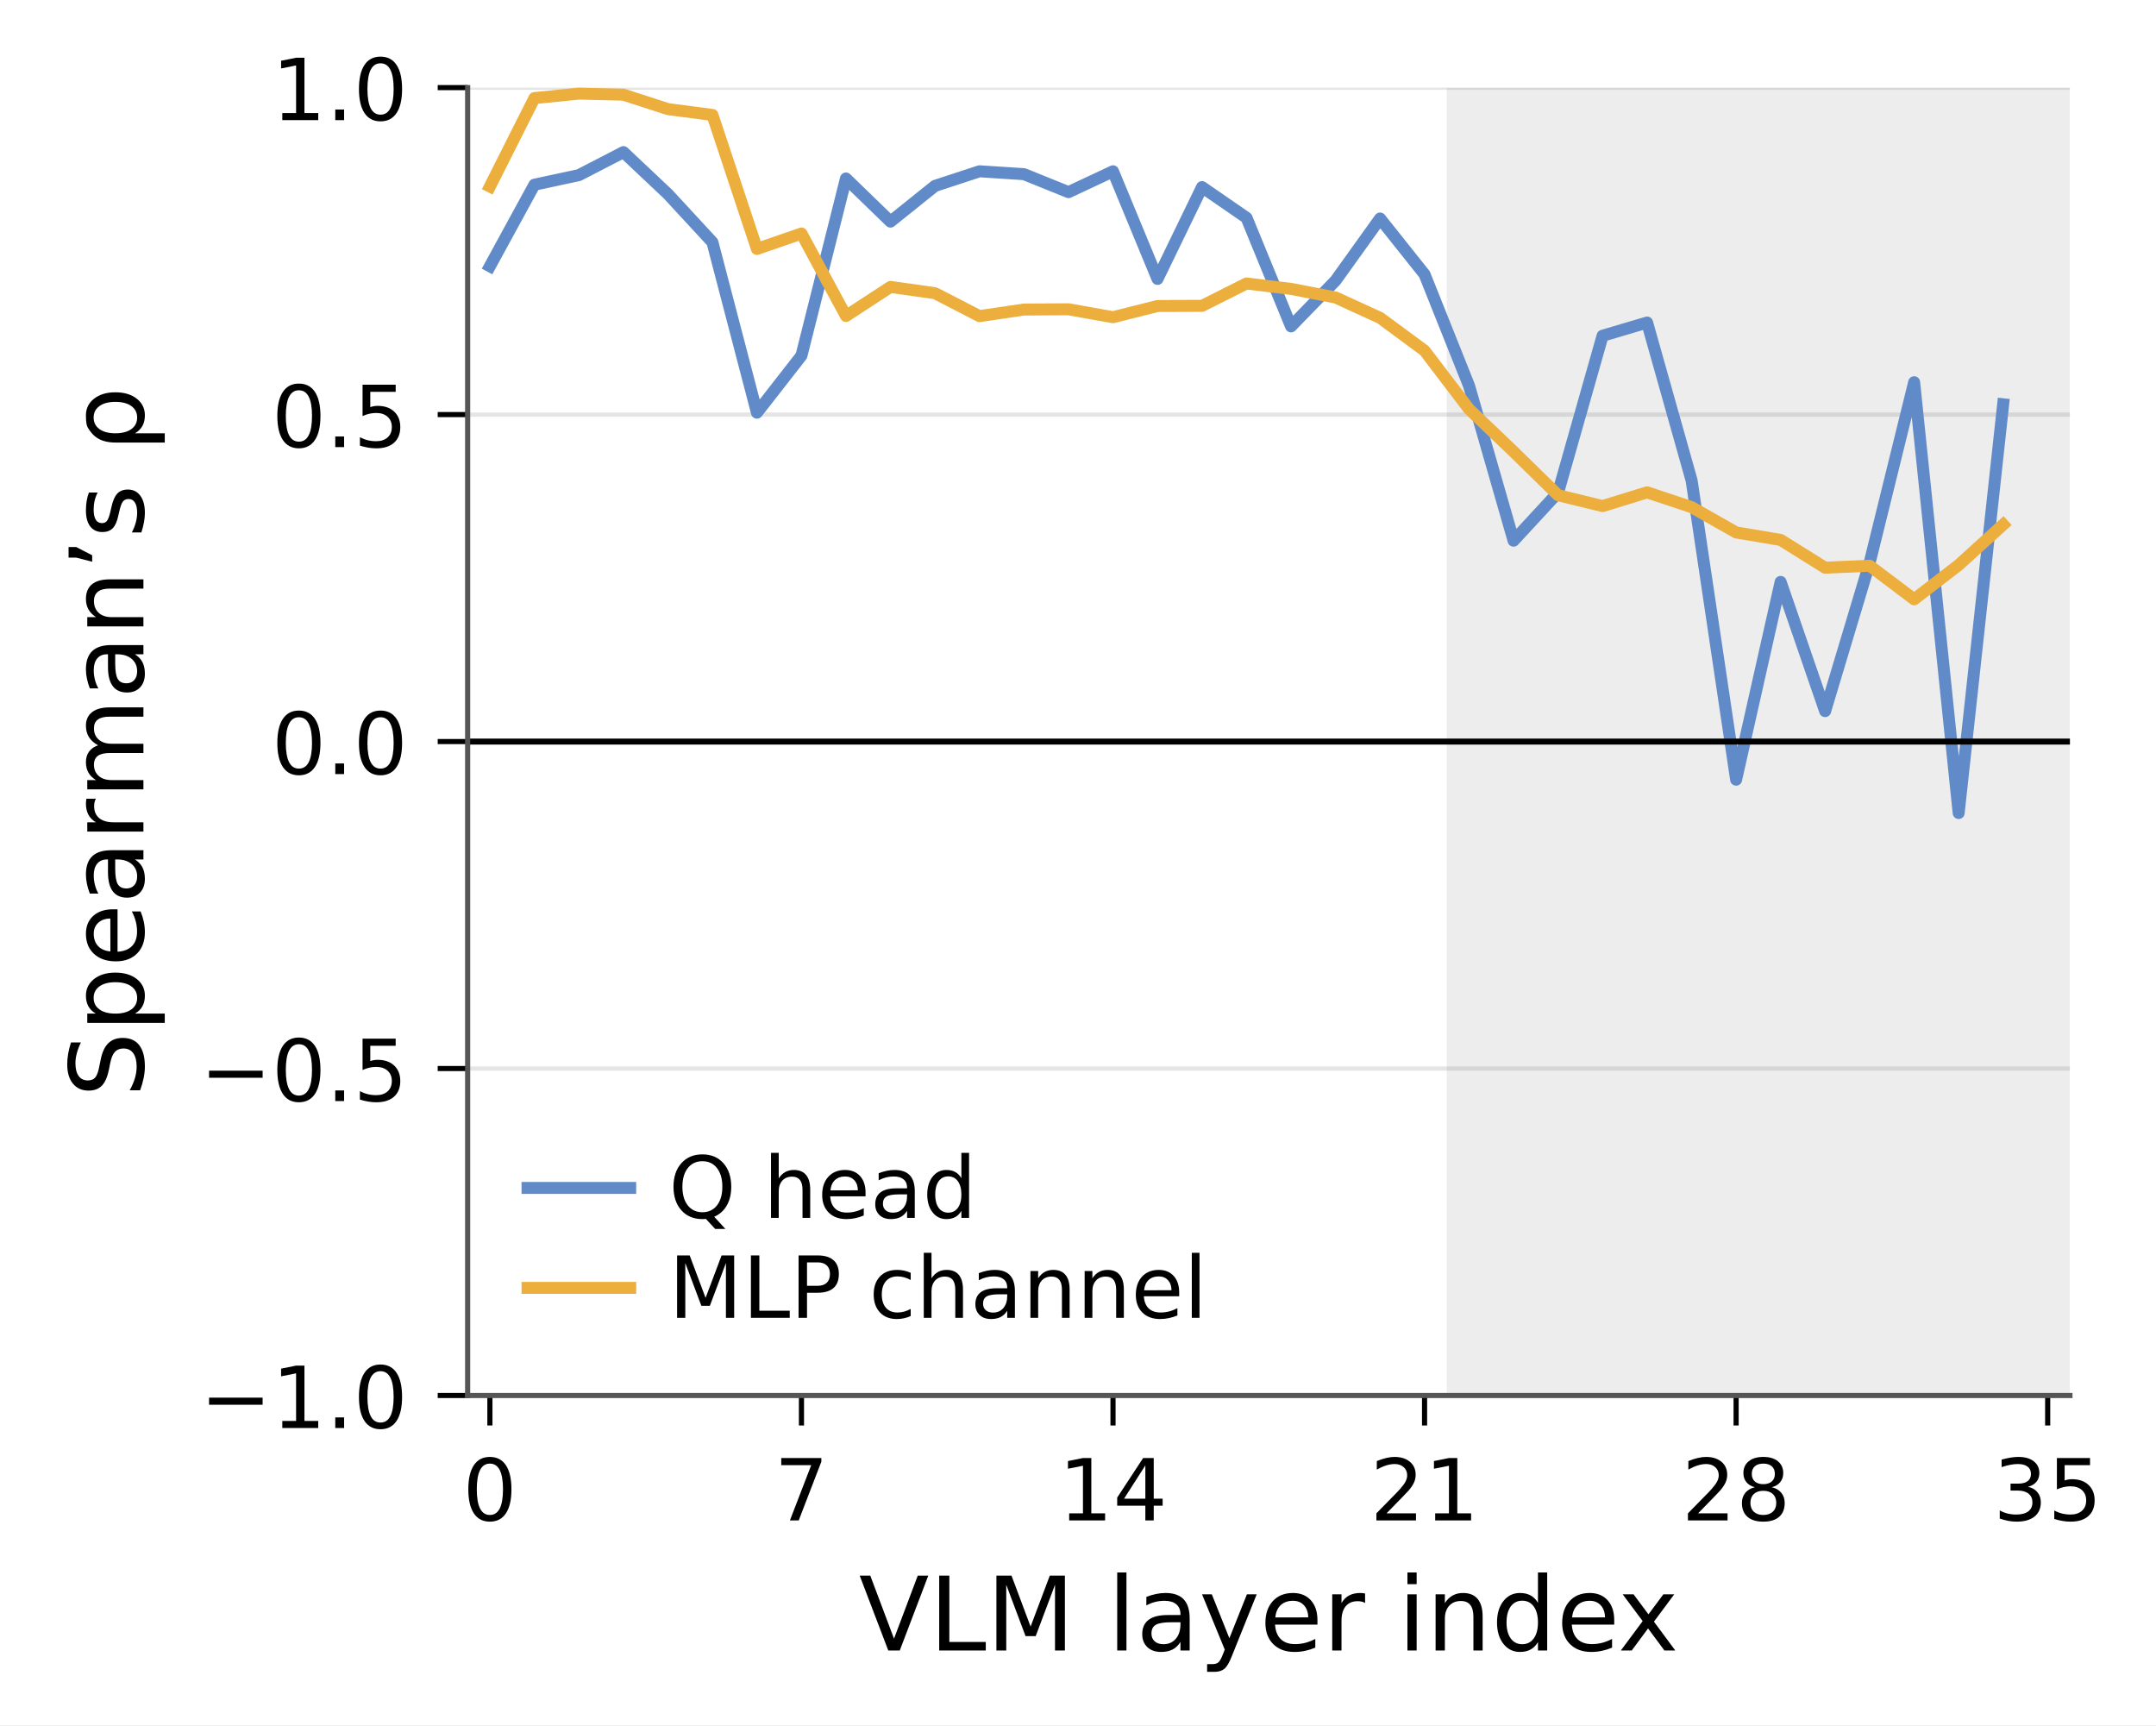
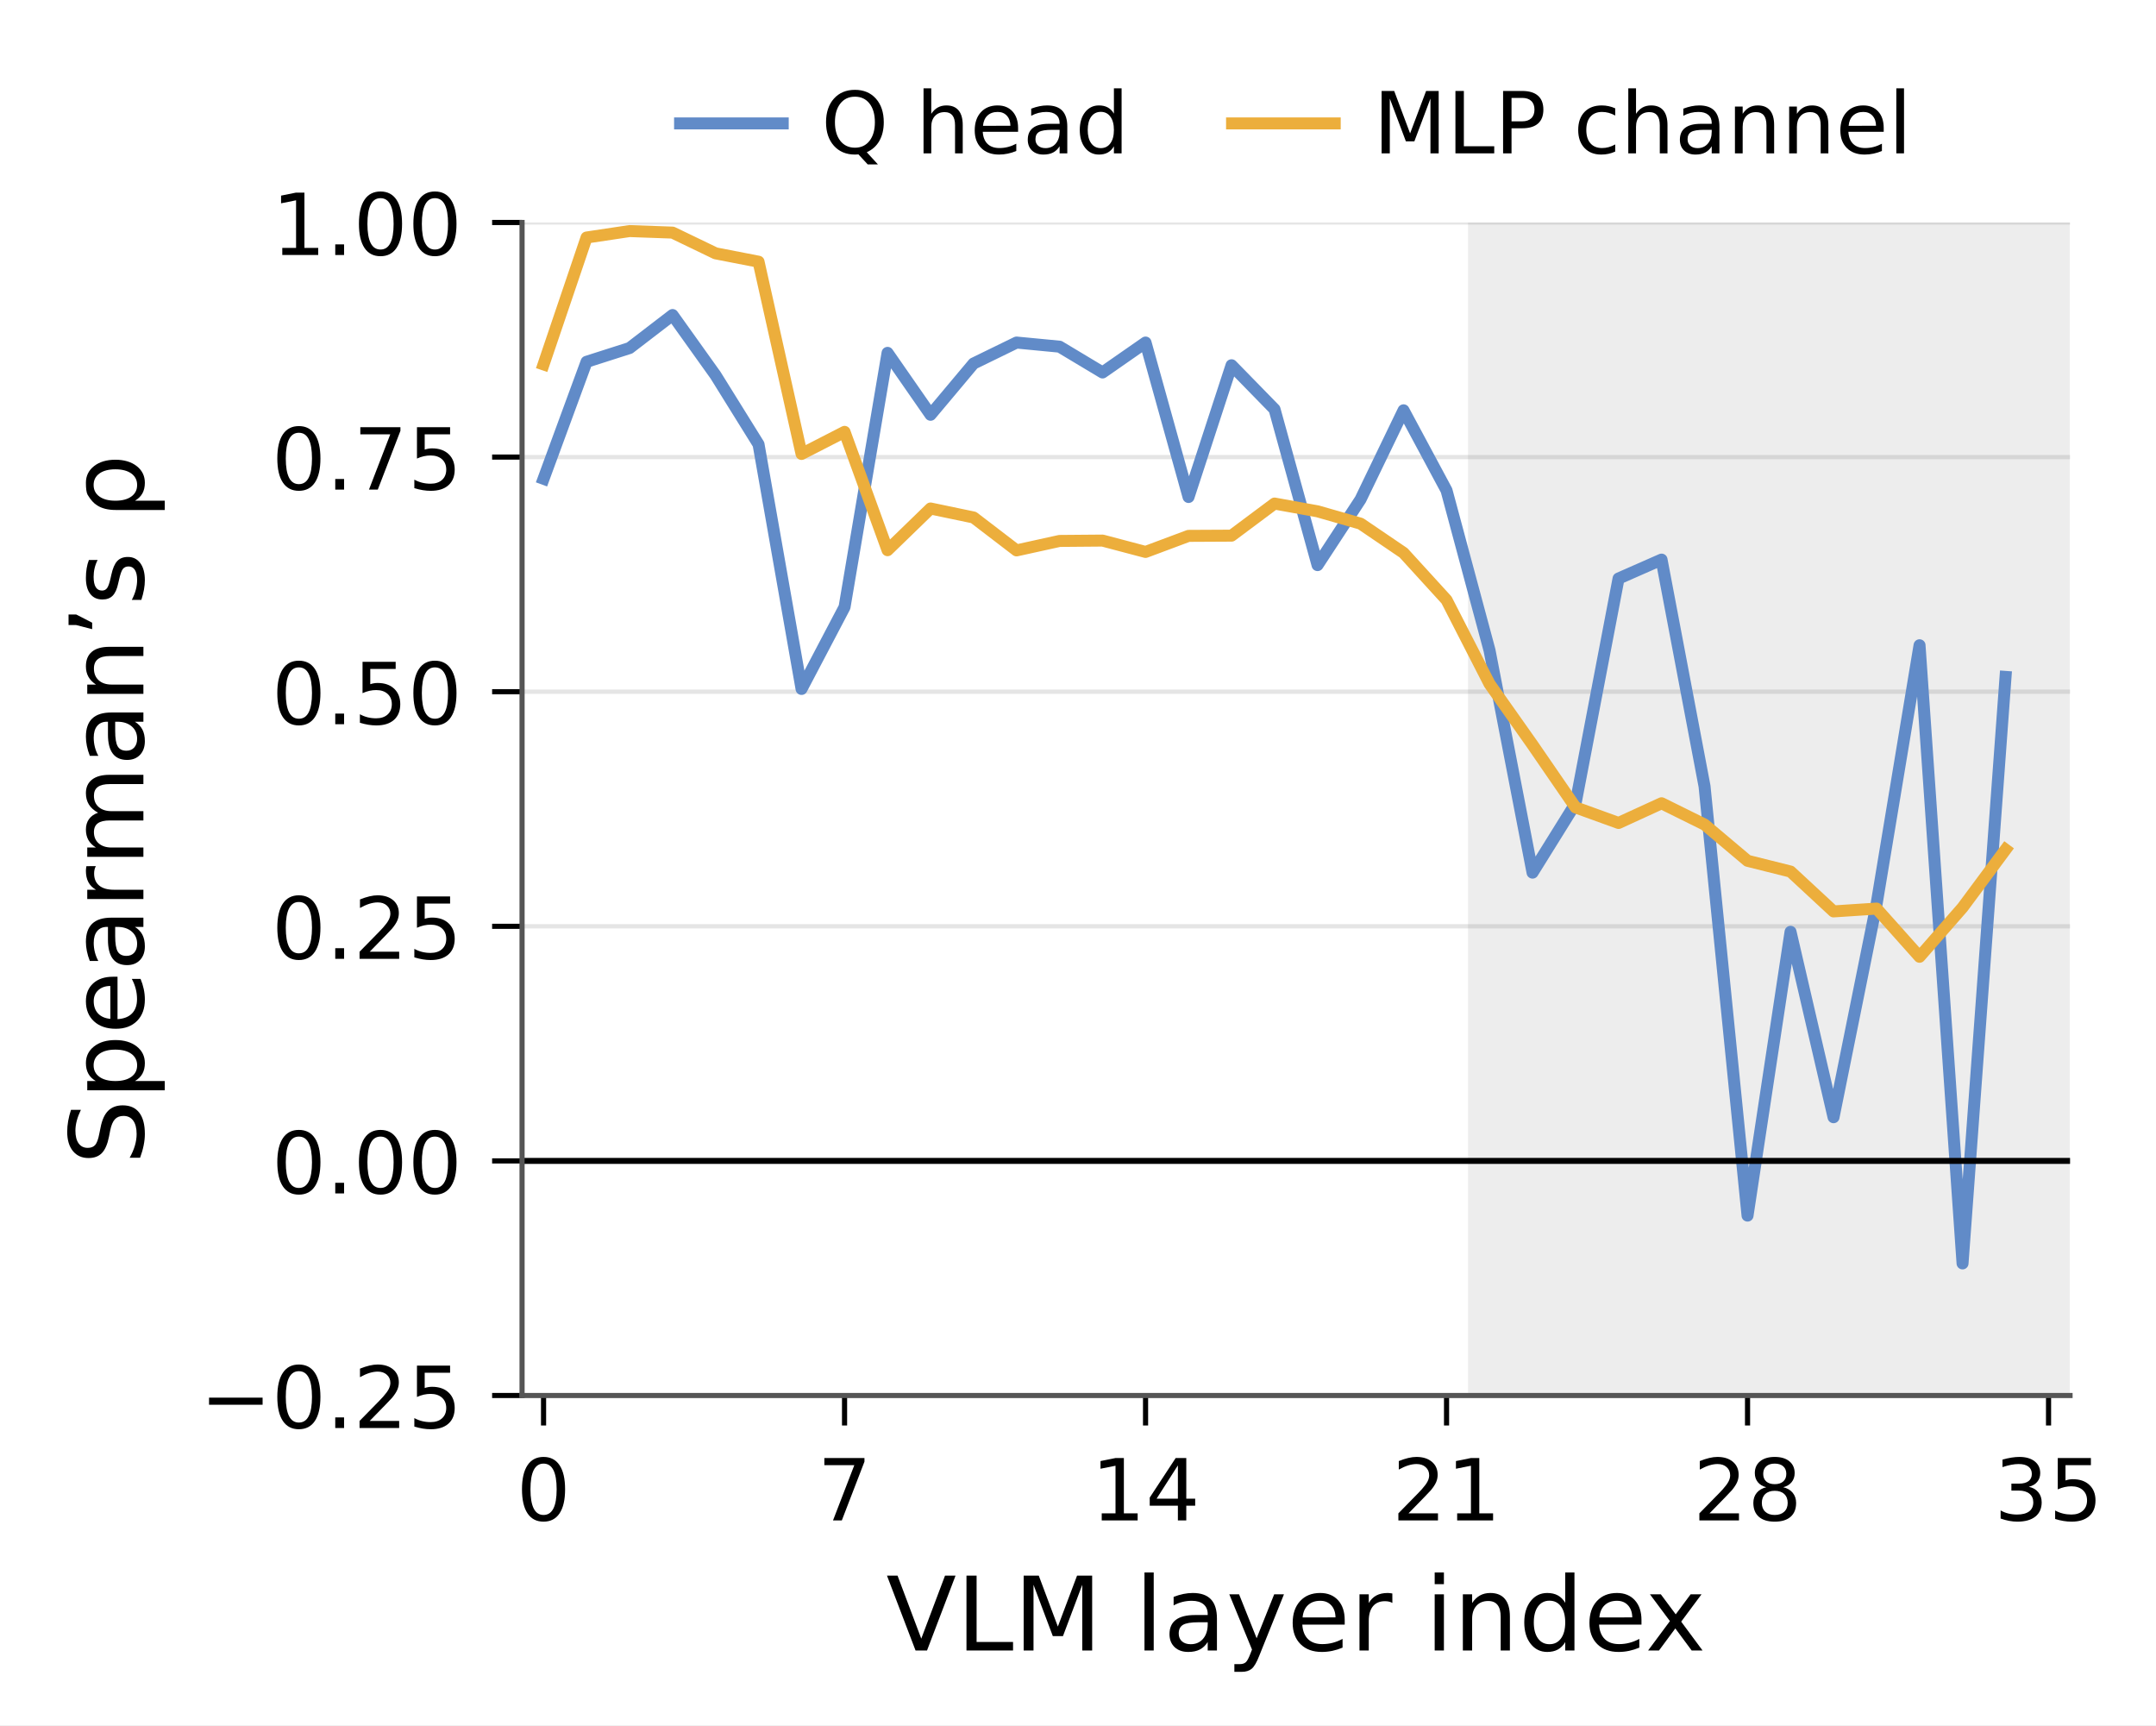
<svg xmlns="http://www.w3.org/2000/svg" xmlns:xlink="http://www.w3.org/1999/xlink" width="252pt" height="201.6pt" viewBox="0 0 252 201.6" version="1.1">
  <defs>
    <style type="text/css">*{stroke-linejoin: round; stroke-linecap: butt}</style>
  </defs>
  <g id="figure_1">
    <g id="patch_1">
      <path d="M 0 201.6  L 252 201.6  L 252 0  L 0 0  z " style="fill: #ffffff" />
    </g>
    <g id="axes_1">
      <g id="patch_2">
-         <path d="M 54.66 163.08  L 241.939 163.08  L 241.939 10.24  L 54.66 10.24  z " style="fill: #ffffff" />
+         <path d="M 61.02 163.08  L 241.952 163.08  L 241.952 26  L 61.02 26  z " style="fill: #ffffff" />
      </g>
      <g id="matplotlib.axis_1">
        <g id="xtick_1">
          <g id="line2d_1">
            <defs>
-               <path id="m9c3c473e42" d="M 0 0  L 0 3.5  " style="stroke: #000000; stroke-width: 0.6" />
-             </defs>
-             <g>
-               <use xlink:href="#m9c3c473e42" x="57.261" y="163.08" style="stroke: #000000; stroke-width: 0.6" />
+               <path id="m192c23a0da" d="M 0 0  L 0 3.5  " style="stroke: #000000; stroke-width: 0.6" />
+             </defs>
+             <g>
+               <use xlink:href="#m192c23a0da" x="63.533" y="163.08" style="stroke: #000000; stroke-width: 0.6" />
            </g>
          </g>
          <g id="text_1">
-             <g transform="translate(54.07985 177.6784) scale(0.1 -0.1)">
+             <g transform="translate(60.3517 177.6784) scale(0.1 -0.1)">
              <defs>
                <path id="DejaVuSans-30" d="M 2034 4250  Q 1547 4250 1301 3770  Q 1056 3291 1056 2328  Q 1056 1369 1301 889  Q 1547 409 2034 409  Q 2525 409 2770 889  Q 3016 1369 3016 2328  Q 3016 3291 2770 3770  Q 2525 4250 2034 4250  z M 2034 4750  Q 2819 4750 3233 4129  Q 3647 3509 3647 2328  Q 3647 1150 3233 529  Q 2819 -91 2034 -91  Q 1250 -91 836 529  Q 422 1150 422 2328  Q 422 3509 836 4129  Q 1250 4750 2034 4750  z " transform="scale(0.015625)" />
              </defs>
              <use xlink:href="#DejaVuSans-30" />
            </g>
          </g>
        </g>
        <g id="xtick_2">
          <g id="line2d_2">
            <g>
-               <use xlink:href="#m9c3c473e42" x="93.677" y="163.08" style="stroke: #000000; stroke-width: 0.6" />
+               <use xlink:href="#m192c23a0da" x="98.714" y="163.08" style="stroke: #000000; stroke-width: 0.6" />
            </g>
          </g>
          <g id="text_2">
-             <g transform="translate(90.49531 177.6784) scale(0.1 -0.1)">
+             <g transform="translate(95.53302 177.6784) scale(0.1 -0.1)">
              <defs>
                <path id="DejaVuSans-37" d="M 525 4666  L 3525 4666  L 3525 4397  L 1831 0  L 1172 0  L 2766 4134  L 525 4134  L 525 4666  z " transform="scale(0.015625)" />
              </defs>
              <use xlink:href="#DejaVuSans-37" />
            </g>
          </g>
        </g>
        <g id="xtick_3">
          <g id="line2d_3">
            <g>
-               <use xlink:href="#m9c3c473e42" x="130.092" y="163.08" style="stroke: #000000; stroke-width: 0.6" />
+               <use xlink:href="#m192c23a0da" x="133.896" y="163.08" style="stroke: #000000; stroke-width: 0.6" />
            </g>
          </g>
          <g id="text_3">
-             <g transform="translate(123.7295 177.6784) scale(0.1 -0.1)">
+             <g transform="translate(127.5331 177.6784) scale(0.1 -0.1)">
              <defs>
                <path id="DejaVuSans-31" d="M 794 531  L 1825 531  L 1825 4091  L 703 3866  L 703 4441  L 1819 4666  L 2450 4666  L 2450 531  L 3481 531  L 3481 0  L 794 0  L 794 531  z " transform="scale(0.015625)" />
                <path id="DejaVuSans-34" d="M 2419 4116  L 825 1625  L 2419 1625  L 2419 4116  z M 2253 4666  L 3047 4666  L 3047 1625  L 3713 1625  L 3713 1100  L 3047 1100  L 3047 0  L 2419 0  L 2419 1100  L 313 1100  L 313 1709  L 2253 4666  z " transform="scale(0.015625)" />
              </defs>
              <use xlink:href="#DejaVuSans-31" />
              <use xlink:href="#DejaVuSans-34" transform="translate(63.62305 0)" />
            </g>
          </g>
        </g>
        <g id="xtick_4">
          <g id="line2d_4">
            <g>
-               <use xlink:href="#m9c3c473e42" x="166.507" y="163.08" style="stroke: #000000; stroke-width: 0.6" />
+               <use xlink:href="#m192c23a0da" x="169.077" y="163.08" style="stroke: #000000; stroke-width: 0.6" />
            </g>
          </g>
          <g id="text_4">
-             <g transform="translate(160.145 177.6784) scale(0.1 -0.1)">
+             <g transform="translate(162.7144 177.6784) scale(0.1 -0.1)">
              <defs>
                <path id="DejaVuSans-32" d="M 1228 531  L 3431 531  L 3431 0  L 469 0  L 469 531  Q 828 903 1448 1529  Q 2069 2156 2228 2338  Q 2531 2678 2651 2914  Q 2772 3150 2772 3378  Q 2772 3750 2511 3984  Q 2250 4219 1831 4219  Q 1534 4219 1204 4116  Q 875 4013 500 3803  L 500 4441  Q 881 4594 1212 4672  Q 1544 4750 1819 4750  Q 2544 4750 2975 4387  Q 3406 4025 3406 3419  Q 3406 3131 3298 2873  Q 3191 2616 2906 2266  Q 2828 2175 2409 1742  Q 1991 1309 1228 531  z " transform="scale(0.015625)" />
              </defs>
              <use xlink:href="#DejaVuSans-32" />
              <use xlink:href="#DejaVuSans-31" transform="translate(63.62305 0)" />
            </g>
          </g>
        </g>
        <g id="xtick_5">
          <g id="line2d_5">
            <g>
-               <use xlink:href="#m9c3c473e42" x="202.923" y="163.08" style="stroke: #000000; stroke-width: 0.6" />
+               <use xlink:href="#m192c23a0da" x="204.258" y="163.08" style="stroke: #000000; stroke-width: 0.6" />
            </g>
          </g>
          <g id="text_5">
-             <g transform="translate(196.5604 177.6784) scale(0.1 -0.1)">
+             <g transform="translate(197.8957 177.6784) scale(0.1 -0.1)">
              <defs>
                <path id="DejaVuSans-38" d="M 2034 2216  Q 1584 2216 1326 1975  Q 1069 1734 1069 1313  Q 1069 891 1326 650  Q 1584 409 2034 409  Q 2484 409 2743 651  Q 3003 894 3003 1313  Q 3003 1734 2745 1975  Q 2488 2216 2034 2216  z M 1403 2484  Q 997 2584 770 2862  Q 544 3141 544 3541  Q 544 4100 942 4425  Q 1341 4750 2034 4750  Q 2731 4750 3128 4425  Q 3525 4100 3525 3541  Q 3525 3141 3298 2862  Q 3072 2584 2669 2484  Q 3125 2378 3379 2068  Q 3634 1759 3634 1313  Q 3634 634 3220 271  Q 2806 -91 2034 -91  Q 1263 -91 848 271  Q 434 634 434 1313  Q 434 1759 690 2068  Q 947 2378 1403 2484  z M 1172 3481  Q 1172 3119 1398 2916  Q 1625 2713 2034 2713  Q 2441 2713 2670 2916  Q 2900 3119 2900 3481  Q 2900 3844 2670 4047  Q 2441 4250 2034 4250  Q 1625 4250 1398 4047  Q 1172 3844 1172 3481  z " transform="scale(0.015625)" />
              </defs>
              <use xlink:href="#DejaVuSans-32" />
              <use xlink:href="#DejaVuSans-38" transform="translate(63.62305 0)" />
            </g>
          </g>
        </g>
        <g id="xtick_6">
          <g id="line2d_6">
            <g>
-               <use xlink:href="#m9c3c473e42" x="239.338" y="163.08" style="stroke: #000000; stroke-width: 0.6" />
+               <use xlink:href="#m192c23a0da" x="239.44" y="163.08" style="stroke: #000000; stroke-width: 0.6" />
            </g>
          </g>
          <g id="text_6">
-             <g transform="translate(232.9759 177.6784) scale(0.1 -0.1)">
+             <g transform="translate(233.077 177.6784) scale(0.1 -0.1)">
              <defs>
                <path id="DejaVuSans-33" d="M 2597 2516  Q 3050 2419 3304 2112  Q 3559 1806 3559 1356  Q 3559 666 3084 287  Q 2609 -91 1734 -91  Q 1441 -91 1130 -33  Q 819 25 488 141  L 488 750  Q 750 597 1062 519  Q 1375 441 1716 441  Q 2309 441 2620 675  Q 2931 909 2931 1356  Q 2931 1769 2642 2001  Q 2353 2234 1838 2234  L 1294 2234  L 1294 2753  L 1863 2753  Q 2328 2753 2575 2939  Q 2822 3125 2822 3475  Q 2822 3834 2567 4026  Q 2313 4219 1838 4219  Q 1578 4219 1281 4162  Q 984 4106 628 3988  L 628 4550  Q 988 4650 1302 4700  Q 1616 4750 1894 4750  Q 2613 4750 3031 4423  Q 3450 4097 3450 3541  Q 3450 3153 3228 2886  Q 3006 2619 2597 2516  z " transform="scale(0.015625)" />
                <path id="DejaVuSans-35" d="M 691 4666  L 3169 4666  L 3169 4134  L 1269 4134  L 1269 2991  Q 1406 3038 1543 3061  Q 1681 3084 1819 3084  Q 2600 3084 3056 2656  Q 3513 2228 3513 1497  Q 3513 744 3044 326  Q 2575 -91 1722 -91  Q 1428 -91 1123 -41  Q 819 9 494 109  L 494 744  Q 775 591 1075 516  Q 1375 441 1709 441  Q 2250 441 2565 725  Q 2881 1009 2881 1497  Q 2881 1984 2565 2268  Q 2250 2553 1709 2553  Q 1456 2553 1204 2497  Q 953 2441 691 2322  L 691 4666  z " transform="scale(0.015625)" />
              </defs>
              <use xlink:href="#DejaVuSans-33" />
              <use xlink:href="#DejaVuSans-35" transform="translate(63.62305 0)" />
            </g>
          </g>
        </g>
        <g id="text_7">
-           <g transform="translate(100.3916 192.8762) scale(0.12 -0.12)">
+           <g transform="translate(103.5781 192.8762) scale(0.12 -0.12)">
            <defs>
              <path id="DejaVuSans-56" d="M 1831 0  L 50 4666  L 709 4666  L 2188 738  L 3669 4666  L 4325 4666  L 2547 0  L 1831 0  z " transform="scale(0.015625)" />
              <path id="DejaVuSans-4c" d="M 628 4666  L 1259 4666  L 1259 531  L 3531 531  L 3531 0  L 628 0  L 628 4666  z " transform="scale(0.015625)" />
              <path id="DejaVuSans-4d" d="M 628 4666  L 1569 4666  L 2759 1491  L 3956 4666  L 4897 4666  L 4897 0  L 4281 0  L 4281 4097  L 3078 897  L 2444 897  L 1241 4097  L 1241 0  L 628 0  L 628 4666  z " transform="scale(0.015625)" />
              <path id="DejaVuSans-20" transform="scale(0.015625)" />
              <path id="DejaVuSans-6c" d="M 603 4863  L 1178 4863  L 1178 0  L 603 0  L 603 4863  z " transform="scale(0.015625)" />
              <path id="DejaVuSans-61" d="M 2194 1759  Q 1497 1759 1228 1600  Q 959 1441 959 1056  Q 959 750 1161 570  Q 1363 391 1709 391  Q 2188 391 2477 730  Q 2766 1069 2766 1631  L 2766 1759  L 2194 1759  z M 3341 1997  L 3341 0  L 2766 0  L 2766 531  Q 2569 213 2275 61  Q 1981 -91 1556 -91  Q 1019 -91 701 211  Q 384 513 384 1019  Q 384 1609 779 1909  Q 1175 2209 1959 2209  L 2766 2209  L 2766 2266  Q 2766 2663 2505 2880  Q 2244 3097 1772 3097  Q 1472 3097 1187 3025  Q 903 2953 641 2809  L 641 3341  Q 956 3463 1253 3523  Q 1550 3584 1831 3584  Q 2591 3584 2966 3190  Q 3341 2797 3341 1997  z " transform="scale(0.015625)" />
              <path id="DejaVuSans-79" d="M 2059 -325  Q 1816 -950 1584 -1140  Q 1353 -1331 966 -1331  L 506 -1331  L 506 -850  L 844 -850  Q 1081 -850 1212 -737  Q 1344 -625 1503 -206  L 1606 56  L 191 3500  L 800 3500  L 1894 763  L 2988 3500  L 3597 3500  L 2059 -325  z " transform="scale(0.015625)" />
              <path id="DejaVuSans-65" d="M 3597 1894  L 3597 1613  L 953 1613  Q 991 1019 1311 708  Q 1631 397 2203 397  Q 2534 397 2845 478  Q 3156 559 3463 722  L 3463 178  Q 3153 47 2828 -22  Q 2503 -91 2169 -91  Q 1331 -91 842 396  Q 353 884 353 1716  Q 353 2575 817 3079  Q 1281 3584 2069 3584  Q 2775 3584 3186 3129  Q 3597 2675 3597 1894  z M 3022 2063  Q 3016 2534 2758 2815  Q 2500 3097 2075 3097  Q 1594 3097 1305 2825  Q 1016 2553 972 2059  L 3022 2063  z " transform="scale(0.015625)" />
              <path id="DejaVuSans-72" d="M 2631 2963  Q 2534 3019 2420 3045  Q 2306 3072 2169 3072  Q 1681 3072 1420 2755  Q 1159 2438 1159 1844  L 1159 0  L 581 0  L 581 3500  L 1159 3500  L 1159 2956  Q 1341 3275 1631 3429  Q 1922 3584 2338 3584  Q 2397 3584 2469 3576  Q 2541 3569 2628 3553  L 2631 2963  z " transform="scale(0.015625)" />
              <path id="DejaVuSans-69" d="M 603 3500  L 1178 3500  L 1178 0  L 603 0  L 603 3500  z M 603 4863  L 1178 4863  L 1178 4134  L 603 4134  L 603 4863  z " transform="scale(0.015625)" />
              <path id="DejaVuSans-6e" d="M 3513 2113  L 3513 0  L 2938 0  L 2938 2094  Q 2938 2591 2744 2837  Q 2550 3084 2163 3084  Q 1697 3084 1428 2787  Q 1159 2491 1159 1978  L 1159 0  L 581 0  L 581 3500  L 1159 3500  L 1159 2956  Q 1366 3272 1645 3428  Q 1925 3584 2291 3584  Q 2894 3584 3203 3211  Q 3513 2838 3513 2113  z " transform="scale(0.015625)" />
              <path id="DejaVuSans-64" d="M 2906 2969  L 2906 4863  L 3481 4863  L 3481 0  L 2906 0  L 2906 525  Q 2725 213 2448 61  Q 2172 -91 1784 -91  Q 1150 -91 751 415  Q 353 922 353 1747  Q 353 2572 751 3078  Q 1150 3584 1784 3584  Q 2172 3584 2448 3432  Q 2725 3281 2906 2969  z M 947 1747  Q 947 1113 1208 752  Q 1469 391 1925 391  Q 2381 391 2643 752  Q 2906 1113 2906 1747  Q 2906 2381 2643 2742  Q 2381 3103 1925 3103  Q 1469 3103 1208 2742  Q 947 2381 947 1747  z " transform="scale(0.015625)" />
              <path id="DejaVuSans-78" d="M 3513 3500  L 2247 1797  L 3578 0  L 2900 0  L 1881 1375  L 863 0  L 184 0  L 1544 1831  L 300 3500  L 978 3500  L 1906 2253  L 2834 3500  L 3513 3500  z " transform="scale(0.015625)" />
            </defs>
            <use xlink:href="#DejaVuSans-56" />
            <use xlink:href="#DejaVuSans-4c" transform="translate(68.4082 0)" />
            <use xlink:href="#DejaVuSans-4d" transform="translate(124.1211 0)" />
            <use xlink:href="#DejaVuSans-20" transform="translate(210.4004 0)" />
            <use xlink:href="#DejaVuSans-6c" transform="translate(242.1875 0)" />
            <use xlink:href="#DejaVuSans-61" transform="translate(269.9707 0)" />
            <use xlink:href="#DejaVuSans-79" transform="translate(331.25 0)" />
            <use xlink:href="#DejaVuSans-65" transform="translate(390.4297 0)" />
            <use xlink:href="#DejaVuSans-72" transform="translate(451.9531 0)" />
            <use xlink:href="#DejaVuSans-20" transform="translate(493.0664 0)" />
            <use xlink:href="#DejaVuSans-69" transform="translate(524.8535 0)" />
            <use xlink:href="#DejaVuSans-6e" transform="translate(552.6367 0)" />
            <use xlink:href="#DejaVuSans-64" transform="translate(616.0156 0)" />
            <use xlink:href="#DejaVuSans-65" transform="translate(679.4922 0)" />
            <use xlink:href="#DejaVuSans-78" transform="translate(739.2656 0)" />
          </g>
        </g>
      </g>
      <g id="matplotlib.axis_2">
        <g id="ytick_1">
          <g id="line2d_7">
-             <path d="M 54.66 163.08  L 241.939 163.08  " clip-path="url(#pbd5dc71127)" style="fill: none; stroke: #e5e5e5; stroke-width: 0.5; stroke-linecap: square" />
+             <path d="M 61.02 163.08  L 241.952 163.08  " clip-path="url(#p0ae5bfc878)" style="fill: none; stroke: #e5e5e5; stroke-width: 0.5; stroke-linecap: square" />
          </g>
          <g id="line2d_8">
            <defs>
-               <path id="mb677979b13" d="M 0 0  L -3.5 0  " style="stroke: #000000; stroke-width: 0.6" />
-             </defs>
-             <g>
-               <use xlink:href="#mb677979b13" x="54.66" y="163.08" style="stroke: #000000; stroke-width: 0.6" />
+               <path id="ma579af946e" d="M 0 0  L -3.5 0  " style="stroke: #000000; stroke-width: 0.6" />
+             </defs>
+             <g>
+               <use xlink:href="#ma579af946e" x="61.02" y="163.08" style="stroke: #000000; stroke-width: 0.6" />
            </g>
          </g>
          <g id="text_8">
-             <g transform="translate(23.37719 166.8792) scale(0.1 -0.1)">
+             <g transform="translate(23.37469 166.8792) scale(0.1 -0.1)">
              <defs>
                <path id="DejaVuSans-2212" d="M 678 2272  L 4684 2272  L 4684 1741  L 678 1741  L 678 2272  z " transform="scale(0.015625)" />
                <path id="DejaVuSans-2e" d="M 684 794  L 1344 794  L 1344 0  L 684 0  L 684 794  z " transform="scale(0.015625)" />
              </defs>
-               <use xlink:href="#DejaVuSans-2212" />
-               <use xlink:href="#DejaVuSans-31" transform="translate(83.78906 0)" />
-               <use xlink:href="#DejaVuSans-2e" transform="translate(147.4121 0)" />
-               <use xlink:href="#DejaVuSans-30" transform="translate(179.1992 0)" />
-             </g>
-           </g>
-         </g>
-         <g id="ytick_2">
-           <g id="line2d_9">
-             <path d="M 54.66 124.87  L 241.939 124.87  " clip-path="url(#pbd5dc71127)" style="fill: none; stroke: #e5e5e5; stroke-width: 0.5; stroke-linecap: square" />
-           </g>
-           <g id="line2d_10">
-             <g>
-               <use xlink:href="#mb677979b13" x="54.66" y="124.87" style="stroke: #000000; stroke-width: 0.6" />
-             </g>
-           </g>
-           <g id="text_9">
-             <g transform="translate(23.37719 128.6692) scale(0.1 -0.1)">
              <use xlink:href="#DejaVuSans-2212" />
              <use xlink:href="#DejaVuSans-30" transform="translate(83.78906 0)" />
              <use xlink:href="#DejaVuSans-2e" transform="translate(147.4121 0)" />
-               <use xlink:href="#DejaVuSans-35" transform="translate(179.1992 0)" />
+               <use xlink:href="#DejaVuSans-32" transform="translate(179.1992 0)" />
+               <use xlink:href="#DejaVuSans-35" transform="translate(242.8223 0)" />
+             </g>
+           </g>
+         </g>
+         <g id="ytick_2">
+           <g id="line2d_9">
+             <path d="M 61.02 135.664  L 241.952 135.664  " clip-path="url(#p0ae5bfc878)" style="fill: none; stroke: #e5e5e5; stroke-width: 0.5; stroke-linecap: square" />
+           </g>
+           <g id="line2d_10">
+             <g>
+               <use xlink:href="#ma579af946e" x="61.02" y="135.664" style="stroke: #000000; stroke-width: 0.6" />
+             </g>
+           </g>
+           <g id="text_9">
+             <g transform="translate(31.75437 139.4632) scale(0.1 -0.1)">
+               <use xlink:href="#DejaVuSans-30" />
+               <use xlink:href="#DejaVuSans-2e" transform="translate(63.62305 0)" />
+               <use xlink:href="#DejaVuSans-30" transform="translate(95.41016 0)" />
+               <use xlink:href="#DejaVuSans-30" transform="translate(159.0332 0)" />
            </g>
          </g>
        </g>
        <g id="ytick_3">
          <g id="line2d_11">
-             <path d="M 54.66 86.66  L 241.939 86.66  " clip-path="url(#pbd5dc71127)" style="fill: none; stroke: #e5e5e5; stroke-width: 0.5; stroke-linecap: square" />
+             <path d="M 61.02 108.248  L 241.952 108.248  " clip-path="url(#p0ae5bfc878)" style="fill: none; stroke: #e5e5e5; stroke-width: 0.5; stroke-linecap: square" />
          </g>
          <g id="line2d_12">
            <g>
-               <use xlink:href="#mb677979b13" x="54.66" y="86.66" style="stroke: #000000; stroke-width: 0.6" />
+               <use xlink:href="#ma579af946e" x="61.02" y="108.248" style="stroke: #000000; stroke-width: 0.6" />
            </g>
          </g>
          <g id="text_10">
-             <g transform="translate(31.75688 90.45922) scale(0.1 -0.1)">
-               <use xlink:href="#DejaVuSans-30" />
-               <use xlink:href="#DejaVuSans-2e" transform="translate(63.62305 0)" />
-               <use xlink:href="#DejaVuSans-30" transform="translate(95.41016 0)" />
+             <g transform="translate(31.75437 112.0472) scale(0.1 -0.1)">
+               <use xlink:href="#DejaVuSans-30" />
+               <use xlink:href="#DejaVuSans-2e" transform="translate(63.62305 0)" />
+               <use xlink:href="#DejaVuSans-32" transform="translate(95.41016 0)" />
+               <use xlink:href="#DejaVuSans-35" transform="translate(159.0332 0)" />
            </g>
          </g>
        </g>
        <g id="ytick_4">
          <g id="line2d_13">
-             <path d="M 54.66 48.45  L 241.939 48.45  " clip-path="url(#pbd5dc71127)" style="fill: none; stroke: #e5e5e5; stroke-width: 0.5; stroke-linecap: square" />
+             <path d="M 61.02 80.832  L 241.952 80.832  " clip-path="url(#p0ae5bfc878)" style="fill: none; stroke: #e5e5e5; stroke-width: 0.5; stroke-linecap: square" />
          </g>
          <g id="line2d_14">
            <g>
-               <use xlink:href="#mb677979b13" x="54.66" y="48.45" style="stroke: #000000; stroke-width: 0.6" />
+               <use xlink:href="#ma579af946e" x="61.02" y="80.832" style="stroke: #000000; stroke-width: 0.6" />
            </g>
          </g>
          <g id="text_11">
-             <g transform="translate(31.75688 52.24922) scale(0.1 -0.1)">
+             <g transform="translate(31.75437 84.63122) scale(0.1 -0.1)">
              <use xlink:href="#DejaVuSans-30" />
              <use xlink:href="#DejaVuSans-2e" transform="translate(63.62305 0)" />
              <use xlink:href="#DejaVuSans-35" transform="translate(95.41016 0)" />
+               <use xlink:href="#DejaVuSans-30" transform="translate(159.0332 0)" />
            </g>
          </g>
        </g>
        <g id="ytick_5">
          <g id="line2d_15">
-             <path d="M 54.66 10.24  L 241.939 10.24  " clip-path="url(#pbd5dc71127)" style="fill: none; stroke: #e5e5e5; stroke-width: 0.5; stroke-linecap: square" />
+             <path d="M 61.02 53.416  L 241.952 53.416  " clip-path="url(#p0ae5bfc878)" style="fill: none; stroke: #e5e5e5; stroke-width: 0.5; stroke-linecap: square" />
          </g>
          <g id="line2d_16">
            <g>
-               <use xlink:href="#mb677979b13" x="54.66" y="10.24" style="stroke: #000000; stroke-width: 0.6" />
+               <use xlink:href="#ma579af946e" x="61.02" y="53.416" style="stroke: #000000; stroke-width: 0.6" />
            </g>
          </g>
          <g id="text_12">
-             <g transform="translate(31.75688 14.03922) scale(0.1 -0.1)">
+             <g transform="translate(31.75437 57.21522) scale(0.1 -0.1)">
+               <use xlink:href="#DejaVuSans-30" />
+               <use xlink:href="#DejaVuSans-2e" transform="translate(63.62305 0)" />
+               <use xlink:href="#DejaVuSans-37" transform="translate(95.41016 0)" />
+               <use xlink:href="#DejaVuSans-35" transform="translate(159.0332 0)" />
+             </g>
+           </g>
+         </g>
+         <g id="ytick_6">
+           <g id="line2d_17">
+             <path d="M 61.02 26  L 241.952 26  " clip-path="url(#p0ae5bfc878)" style="fill: none; stroke: #e5e5e5; stroke-width: 0.5; stroke-linecap: square" />
+           </g>
+           <g id="line2d_18">
+             <g>
+               <use xlink:href="#ma579af946e" x="61.02" y="26" style="stroke: #000000; stroke-width: 0.6" />
+             </g>
+           </g>
+           <g id="text_13">
+             <g transform="translate(31.75437 29.79922) scale(0.1 -0.1)">
              <use xlink:href="#DejaVuSans-31" />
              <use xlink:href="#DejaVuSans-2e" transform="translate(63.62305 0)" />
              <use xlink:href="#DejaVuSans-30" transform="translate(95.41016 0)" />
-             </g>
-           </g>
-         </g>
-         <g id="text_13">
-           <g transform="translate(16.85719 128.24) rotate(-90) scale(0.12 -0.12)">
+               <use xlink:href="#DejaVuSans-30" transform="translate(159.0332 0)" />
+             </g>
+           </g>
+         </g>
+         <g id="text_14">
+           <g transform="translate(16.85469 136.12) rotate(-90) scale(0.12 -0.12)">
            <defs>
              <path id="DejaVuSans-53" d="M 3425 4513  L 3425 3897  Q 3066 4069 2747 4153  Q 2428 4238 2131 4238  Q 1616 4238 1336 4038  Q 1056 3838 1056 3469  Q 1056 3159 1242 3001  Q 1428 2844 1947 2747  L 2328 2669  Q 3034 2534 3370 2195  Q 3706 1856 3706 1288  Q 3706 609 3251 259  Q 2797 -91 1919 -91  Q 1588 -91 1214 -16  Q 841 59 441 206  L 441 856  Q 825 641 1194 531  Q 1563 422 1919 422  Q 2459 422 2753 634  Q 3047 847 3047 1241  Q 3047 1584 2836 1778  Q 2625 1972 2144 2069  L 1759 2144  Q 1053 2284 737 2584  Q 422 2884 422 3419  Q 422 4038 858 4394  Q 1294 4750 2059 4750  Q 2388 4750 2728 4690  Q 3069 4631 3425 4513  z " transform="scale(0.015625)" />
              <path id="DejaVuSans-70" d="M 1159 525  L 1159 -1331  L 581 -1331  L 581 3500  L 1159 3500  L 1159 2969  Q 1341 3281 1617 3432  Q 1894 3584 2278 3584  Q 2916 3584 3314 3078  Q 3713 2572 3713 1747  Q 3713 922 3314 415  Q 2916 -91 2278 -91  Q 1894 -91 1617 61  Q 1341 213 1159 525  z M 3116 1747  Q 3116 2381 2855 2742  Q 2594 3103 2138 3103  Q 1681 3103 1420 2742  Q 1159 2381 1159 1747  Q 1159 1113 1420 752  Q 1681 391 2138 391  Q 2594 391 2855 752  Q 3116 1113 3116 1747  z " transform="scale(0.015625)" />
              <path id="DejaVuSans-6d" d="M 3328 2828  Q 3544 3216 3844 3400  Q 4144 3584 4550 3584  Q 5097 3584 5394 3201  Q 5691 2819 5691 2113  L 5691 0  L 5113 0  L 5113 2094  Q 5113 2597 4934 2840  Q 4756 3084 4391 3084  Q 3944 3084 3684 2787  Q 3425 2491 3425 1978  L 3425 0  L 2847 0  L 2847 2094  Q 2847 2600 2669 2842  Q 2491 3084 2119 3084  Q 1678 3084 1418 2786  Q 1159 2488 1159 1978  L 1159 0  L 581 0  L 581 3500  L 1159 3500  L 1159 2956  Q 1356 3278 1631 3431  Q 1906 3584 2284 3584  Q 2666 3584 2933 3390  Q 3200 3197 3328 2828  z " transform="scale(0.015625)" />
              <path id="DejaVuSansDisplay-2019" d="M 813 4666  L 1472 4666  L 1472 4191  L 959 3194  L 556 3194  L 813 4191  L 813 4666  z " transform="scale(0.015625)" />
              <path id="DejaVuSans-73" d="M 2834 3397  L 2834 2853  Q 2591 2978 2328 3040  Q 2066 3103 1784 3103  Q 1356 3103 1142 2972  Q 928 2841 928 2578  Q 928 2378 1081 2264  Q 1234 2150 1697 2047  L 1894 2003  Q 2506 1872 2764 1633  Q 3022 1394 3022 966  Q 3022 478 2636 193  Q 2250 -91 1575 -91  Q 1294 -91 989 -36  Q 684 19 347 128  L 347 722  Q 666 556 975 473  Q 1284 391 1588 391  Q 1994 391 2212 530  Q 2431 669 2431 922  Q 2431 1156 2273 1281  Q 2116 1406 1581 1522  L 1381 1569  Q 847 1681 609 1914  Q 372 2147 372 2553  Q 372 3047 722 3315  Q 1072 3584 1716 3584  Q 2034 3584 2315 3537  Q 2597 3491 2834 3397  z " transform="scale(0.015625)" />
              <path id="DejaVuSans-3c1" d="M 863 2875  Q 1053 3194 1525 3475  Q 1709 3584 2278 3584  Q 2916 3584 3314 3078  Q 3713 2572 3713 1747  Q 3713 922 3314 415  Q 2916 -91 2278 -91  Q 1894 -91 1617 61  Q 1341 213 1159 525  L 1159 -1331  L 581 -1331  L 581 1716  Q 581 2438 863 2875  z M 3116 1747  Q 3116 2381 2855 2742  Q 2594 3103 2138 3103  Q 1681 3103 1420 2742  Q 1159 2381 1159 1747  Q 1159 1113 1420 752  Q 1681 391 2138 391  Q 2594 391 2855 752  Q 3116 1113 3116 1747  z " transform="scale(0.015625)" />
            </defs>
            <use xlink:href="#DejaVuSans-53" transform="translate(0 0.78125)" />
            <use xlink:href="#DejaVuSans-70" transform="translate(63.47656 0.78125)" />
            <use xlink:href="#DejaVuSans-65" transform="translate(126.9531 0.78125)" />
            <use xlink:href="#DejaVuSans-61" transform="translate(188.4766 0.78125)" />
            <use xlink:href="#DejaVuSans-72" transform="translate(249.7559 0.78125)" />
            <use xlink:href="#DejaVuSans-6d" transform="translate(290.8691 0.78125)" />
            <use xlink:href="#DejaVuSans-61" transform="translate(388.2812 0.78125)" />
            <use xlink:href="#DejaVuSans-6e" transform="translate(449.5605 0.78125)" />
            <use xlink:href="#DejaVuSansDisplay-2019" transform="translate(512.9395 0.78125)" />
            <use xlink:href="#DejaVuSans-73" transform="translate(544.7266 0.78125)" />
            <use xlink:href="#DejaVuSans-20" transform="translate(596.8262 0.78125)" />
            <use xlink:href="#DejaVuSans-3c1" transform="translate(628.6133 0.78125)" />
          </g>
        </g>
      </g>
      <g id="patch_3">
-         <path d="M 169.109 163.08  L 241.939 163.08  L 241.939 10.24  L 169.109 10.24  z " clip-path="url(#pbd5dc71127)" style="fill: #777777; opacity: 0.13" />
-       </g>
-       <g id="line2d_17">
-         <path d="M 57.261 31.11  L 62.463 21.585  L 67.666 20.465  L 72.868 17.776  L 78.07 22.678  L 83.272 28.309  L 88.474 48.226  L 93.677 41.559  L 98.879 20.857  L 104.081 25.899  L 109.283 21.725  L 114.485 20.017  L 119.688 20.353  L 124.89 22.454  L 130.092 20.017  L 135.294 32.595  L 140.496 21.865  L 145.699 25.451  L 150.901 38.141  L 156.103 32.791  L 161.305 25.535  L 166.507 32.062  L 171.71 45.088  L 176.912 63.185  L 182.114 57.554  L 187.316 39.234  L 192.519 37.693  L 197.721 56.154  L 202.923 91.114  L 208.125 68.003  L 213.327 83.102  L 218.53 65.762  L 223.732 44.668  L 228.934 95.008  L 234.136 47.245  " clip-path="url(#pbd5dc71127)" style="fill: none; stroke: #618bc8; stroke-width: 1.4; stroke-linecap: square" />
-       </g>
-       <g id="line2d_18">
-         <path d="M 57.261 21.796  L 62.463 11.464  L 67.666 10.939  L 72.868 11.064  L 78.07 12.751  L 83.272 13.433  L 88.474 29.089  L 93.677 27.291  L 98.879 36.927  L 104.081 33.53  L 109.283 34.262  L 114.485 36.943  L 119.688 36.173  L 124.89 36.143  L 130.092 37.069  L 135.294 35.76  L 140.496 35.742  L 145.699 33.128  L 150.901 33.761  L 156.103 34.764  L 161.305 37.143  L 166.507 40.982  L 171.71 47.814  L 176.912 52.777  L 182.114 57.872  L 187.316 59.14  L 192.519 57.535  L 197.721 59.268  L 202.923 62.22  L 208.125 63.096  L 213.327 66.343  L 218.53 66.112  L 223.732 70.036  L 228.934 66.027  L 234.136 61.308  " clip-path="url(#pbd5dc71127)" style="fill: none; stroke: #ecae3c; stroke-width: 1.4; stroke-linecap: square" />
+         <path d="M 171.59 163.08  L 241.952 163.08  L 241.952 26  L 171.59 26  z " clip-path="url(#p0ae5bfc878)" style="fill: #777777; opacity: 0.13" />
      </g>
      <g id="line2d_19">
-         <path d="M 54.66 86.66  L 241.939 86.66  " clip-path="url(#pbd5dc71127)" style="fill: none; stroke: #000000; stroke-width: 0.7; stroke-linecap: square" />
+         <path d="M 63.533 55.949  L 68.559 42.281  L 73.585 40.673  L 78.611 36.814  L 83.637 43.849  L 88.662 51.929  L 93.688 80.51  L 98.714 70.943  L 103.74 41.236  L 108.766 48.471  L 113.792 42.482  L 118.818 40.03  L 123.844 40.512  L 128.87 43.527  L 133.896 40.03  L 138.921 58.079  L 143.947 42.683  L 148.973 47.828  L 153.999 66.039  L 159.025 58.361  L 164.051 47.949  L 169.077 57.315  L 174.103 76.008  L 179.129 101.977  L 184.155 93.897  L 189.181 67.606  L 194.206 65.395  L 199.232 91.887  L 204.258 142.056  L 209.284 108.891  L 214.31 130.559  L 219.336 105.675  L 224.362 75.405  L 229.388 147.643  L 234.414 79.103  " clip-path="url(#p0ae5bfc878)" style="fill: none; stroke: #618bc8; stroke-width: 1.4; stroke-linecap: square" />
+       </g>
+       <g id="line2d_20">
+         <path d="M 63.533 42.583  L 68.559 27.756  L 73.585 27.003  L 78.611 27.182  L 83.637 29.604  L 88.662 30.582  L 93.688 53.048  L 98.714 50.468  L 103.74 64.296  L 108.766 59.422  L 113.792 60.472  L 118.818 64.32  L 123.844 63.214  L 128.87 63.172  L 133.896 64.5  L 138.921 62.622  L 143.947 62.596  L 148.973 58.845  L 153.999 59.753  L 159.025 61.192  L 164.051 64.606  L 169.077 70.115  L 174.103 79.92  L 179.129 87.041  L 184.155 94.353  L 189.181 96.172  L 194.206 93.869  L 199.232 96.356  L 204.258 100.592  L 209.284 101.85  L 214.31 106.508  L 219.336 106.178  L 224.362 111.809  L 229.388 106.056  L 234.414 99.284  " clip-path="url(#p0ae5bfc878)" style="fill: none; stroke: #ecae3c; stroke-width: 1.4; stroke-linecap: square" />
+       </g>
+       <g id="line2d_21">
+         <path d="M 61.02 135.664  L 241.952 135.664  " clip-path="url(#p0ae5bfc878)" style="fill: none; stroke: #000000; stroke-width: 0.7; stroke-linecap: square" />
      </g>
      <g id="patch_4">
-         <path d="M 54.66 163.08  L 54.66 10.24  " style="fill: none; stroke: #555555; stroke-width: 0.6; stroke-linejoin: miter; stroke-linecap: square" />
+         <path d="M 61.02 163.08  L 61.02 26  " style="fill: none; stroke: #555555; stroke-width: 0.6; stroke-linejoin: miter; stroke-linecap: square" />
      </g>
      <g id="patch_5">
-         <path d="M 54.66 163.08  L 241.939 163.08  " style="fill: none; stroke: #555555; stroke-width: 0.6; stroke-linejoin: miter; stroke-linecap: square" />
+         <path d="M 61.02 163.08  L 241.952 163.08  " style="fill: none; stroke: #555555; stroke-width: 0.6; stroke-linejoin: miter; stroke-linecap: square" />
      </g>
      <g id="legend_1">
-         <g id="line2d_20">
-           <path d="M 61.66 138.822  L 67.66 138.822  L 73.66 138.822  " style="fill: none; stroke: #618bc8; stroke-width: 1.4; stroke-linecap: square" />
-         </g>
-         <g id="text_14">
-           <g transform="translate(78.16 142.3222) scale(0.1 -0.1)">
+         <g id="line2d_22">
+           <path d="M 79.489 14.42  L 85.489 14.42  L 91.489 14.42  " style="fill: none; stroke: #618bc8; stroke-width: 1.4; stroke-linecap: square" />
+         </g>
+         <g id="text_15">
+           <g transform="translate(95.98859 17.92031) scale(0.1 -0.1)">
            <defs>
              <path id="DejaVuSans-51" d="M 2522 4238  Q 1834 4238 1429 3725  Q 1025 3213 1025 2328  Q 1025 1447 1429 934  Q 1834 422 2522 422  Q 3209 422 3611 934  Q 4013 1447 4013 2328  Q 4013 3213 3611 3725  Q 3209 4238 2522 4238  z M 3406 84  L 4238 -825  L 3475 -825  L 2784 -78  Q 2681 -84 2626 -87  Q 2572 -91 2522 -91  Q 1538 -91 948 567  Q 359 1225 359 2328  Q 359 3434 948 4092  Q 1538 4750 2522 4750  Q 3503 4750 4090 4092  Q 4678 3434 4678 2328  Q 4678 1516 4351 937  Q 4025 359 3406 84  z " transform="scale(0.015625)" />
              <path id="DejaVuSans-68" d="M 3513 2113  L 3513 0  L 2938 0  L 2938 2094  Q 2938 2591 2744 2837  Q 2550 3084 2163 3084  Q 1697 3084 1428 2787  Q 1159 2491 1159 1978  L 1159 0  L 581 0  L 581 4863  L 1159 4863  L 1159 2956  Q 1366 3272 1645 3428  Q 1925 3584 2291 3584  Q 2894 3584 3203 3211  Q 3513 2838 3513 2113  z " transform="scale(0.015625)" />
            </defs>
            <use xlink:href="#DejaVuSans-51" />
            <use xlink:href="#DejaVuSans-20" transform="translate(78.71094 0)" />
            <use xlink:href="#DejaVuSans-68" transform="translate(110.498 0)" />
            <use xlink:href="#DejaVuSans-65" transform="translate(173.877 0)" />
            <use xlink:href="#DejaVuSans-61" transform="translate(235.4004 0)" />
            <use xlink:href="#DejaVuSans-64" transform="translate(296.6797 0)" />
          </g>
        </g>
-         <g id="line2d_21">
-           <path d="M 61.66 150.5  L 67.66 150.5  L 73.66 150.5  " style="fill: none; stroke: #ecae3c; stroke-width: 1.4; stroke-linecap: square" />
-         </g>
-         <g id="text_15">
-           <g transform="translate(78.16 154.0003) scale(0.1 -0.1)">
+         <g id="line2d_23">
+           <path d="M 144.006 14.42  L 150.006 14.42  L 156.006 14.42  " style="fill: none; stroke: #ecae3c; stroke-width: 1.4; stroke-linecap: square" />
+         </g>
+         <g id="text_16">
+           <g transform="translate(160.5058 17.92031) scale(0.1 -0.1)">
            <defs>
              <path id="DejaVuSans-50" d="M 1259 4147  L 1259 2394  L 2053 2394  Q 2494 2394 2734 2622  Q 2975 2850 2975 3272  Q 2975 3691 2734 3919  Q 2494 4147 2053 4147  L 1259 4147  z M 628 4666  L 2053 4666  Q 2838 4666 3239 4311  Q 3641 3956 3641 3272  Q 3641 2581 3239 2228  Q 2838 1875 2053 1875  L 1259 1875  L 1259 0  L 628 0  L 628 4666  z " transform="scale(0.015625)" />
              <path id="DejaVuSans-63" d="M 3122 3366  L 3122 2828  Q 2878 2963 2633 3030  Q 2388 3097 2138 3097  Q 1578 3097 1268 2742  Q 959 2388 959 1747  Q 959 1106 1268 751  Q 1578 397 2138 397  Q 2388 397 2633 464  Q 2878 531 3122 666  L 3122 134  Q 2881 22 2623 -34  Q 2366 -91 2075 -91  Q 1284 -91 818 406  Q 353 903 353 1747  Q 353 2603 823 3093  Q 1294 3584 2113 3584  Q 2378 3584 2631 3529  Q 2884 3475 3122 3366  z " transform="scale(0.015625)" />
            </defs>
            <use xlink:href="#DejaVuSans-4d" />
            <use xlink:href="#DejaVuSans-4c" transform="translate(86.2793 0)" />
            <use xlink:href="#DejaVuSans-50" transform="translate(141.9922 0)" />
            <use xlink:href="#DejaVuSans-20" transform="translate(202.2949 0)" />
            <use xlink:href="#DejaVuSans-63" transform="translate(234.082 0)" />
            <use xlink:href="#DejaVuSans-68" transform="translate(289.0625 0)" />
            <use xlink:href="#DejaVuSans-61" transform="translate(352.4414 0)" />
            <use xlink:href="#DejaVuSans-6e" transform="translate(413.7207 0)" />
            <use xlink:href="#DejaVuSans-6e" transform="translate(477.0996 0)" />
            <use xlink:href="#DejaVuSans-65" transform="translate(540.4785 0)" />
            <use xlink:href="#DejaVuSans-6c" transform="translate(602.002 0)" />
          </g>
        </g>
      </g>
    </g>
  </g>
  <defs>
-     <clipPath id="pbd5dc71127">
-       <rect x="54.66" y="10.24" width="187.279" height="152.84" />
+     <clipPath id="p0ae5bfc878">
+       <rect x="61.02" y="26" width="180.933" height="137.08" />
    </clipPath>
  </defs>
</svg>
